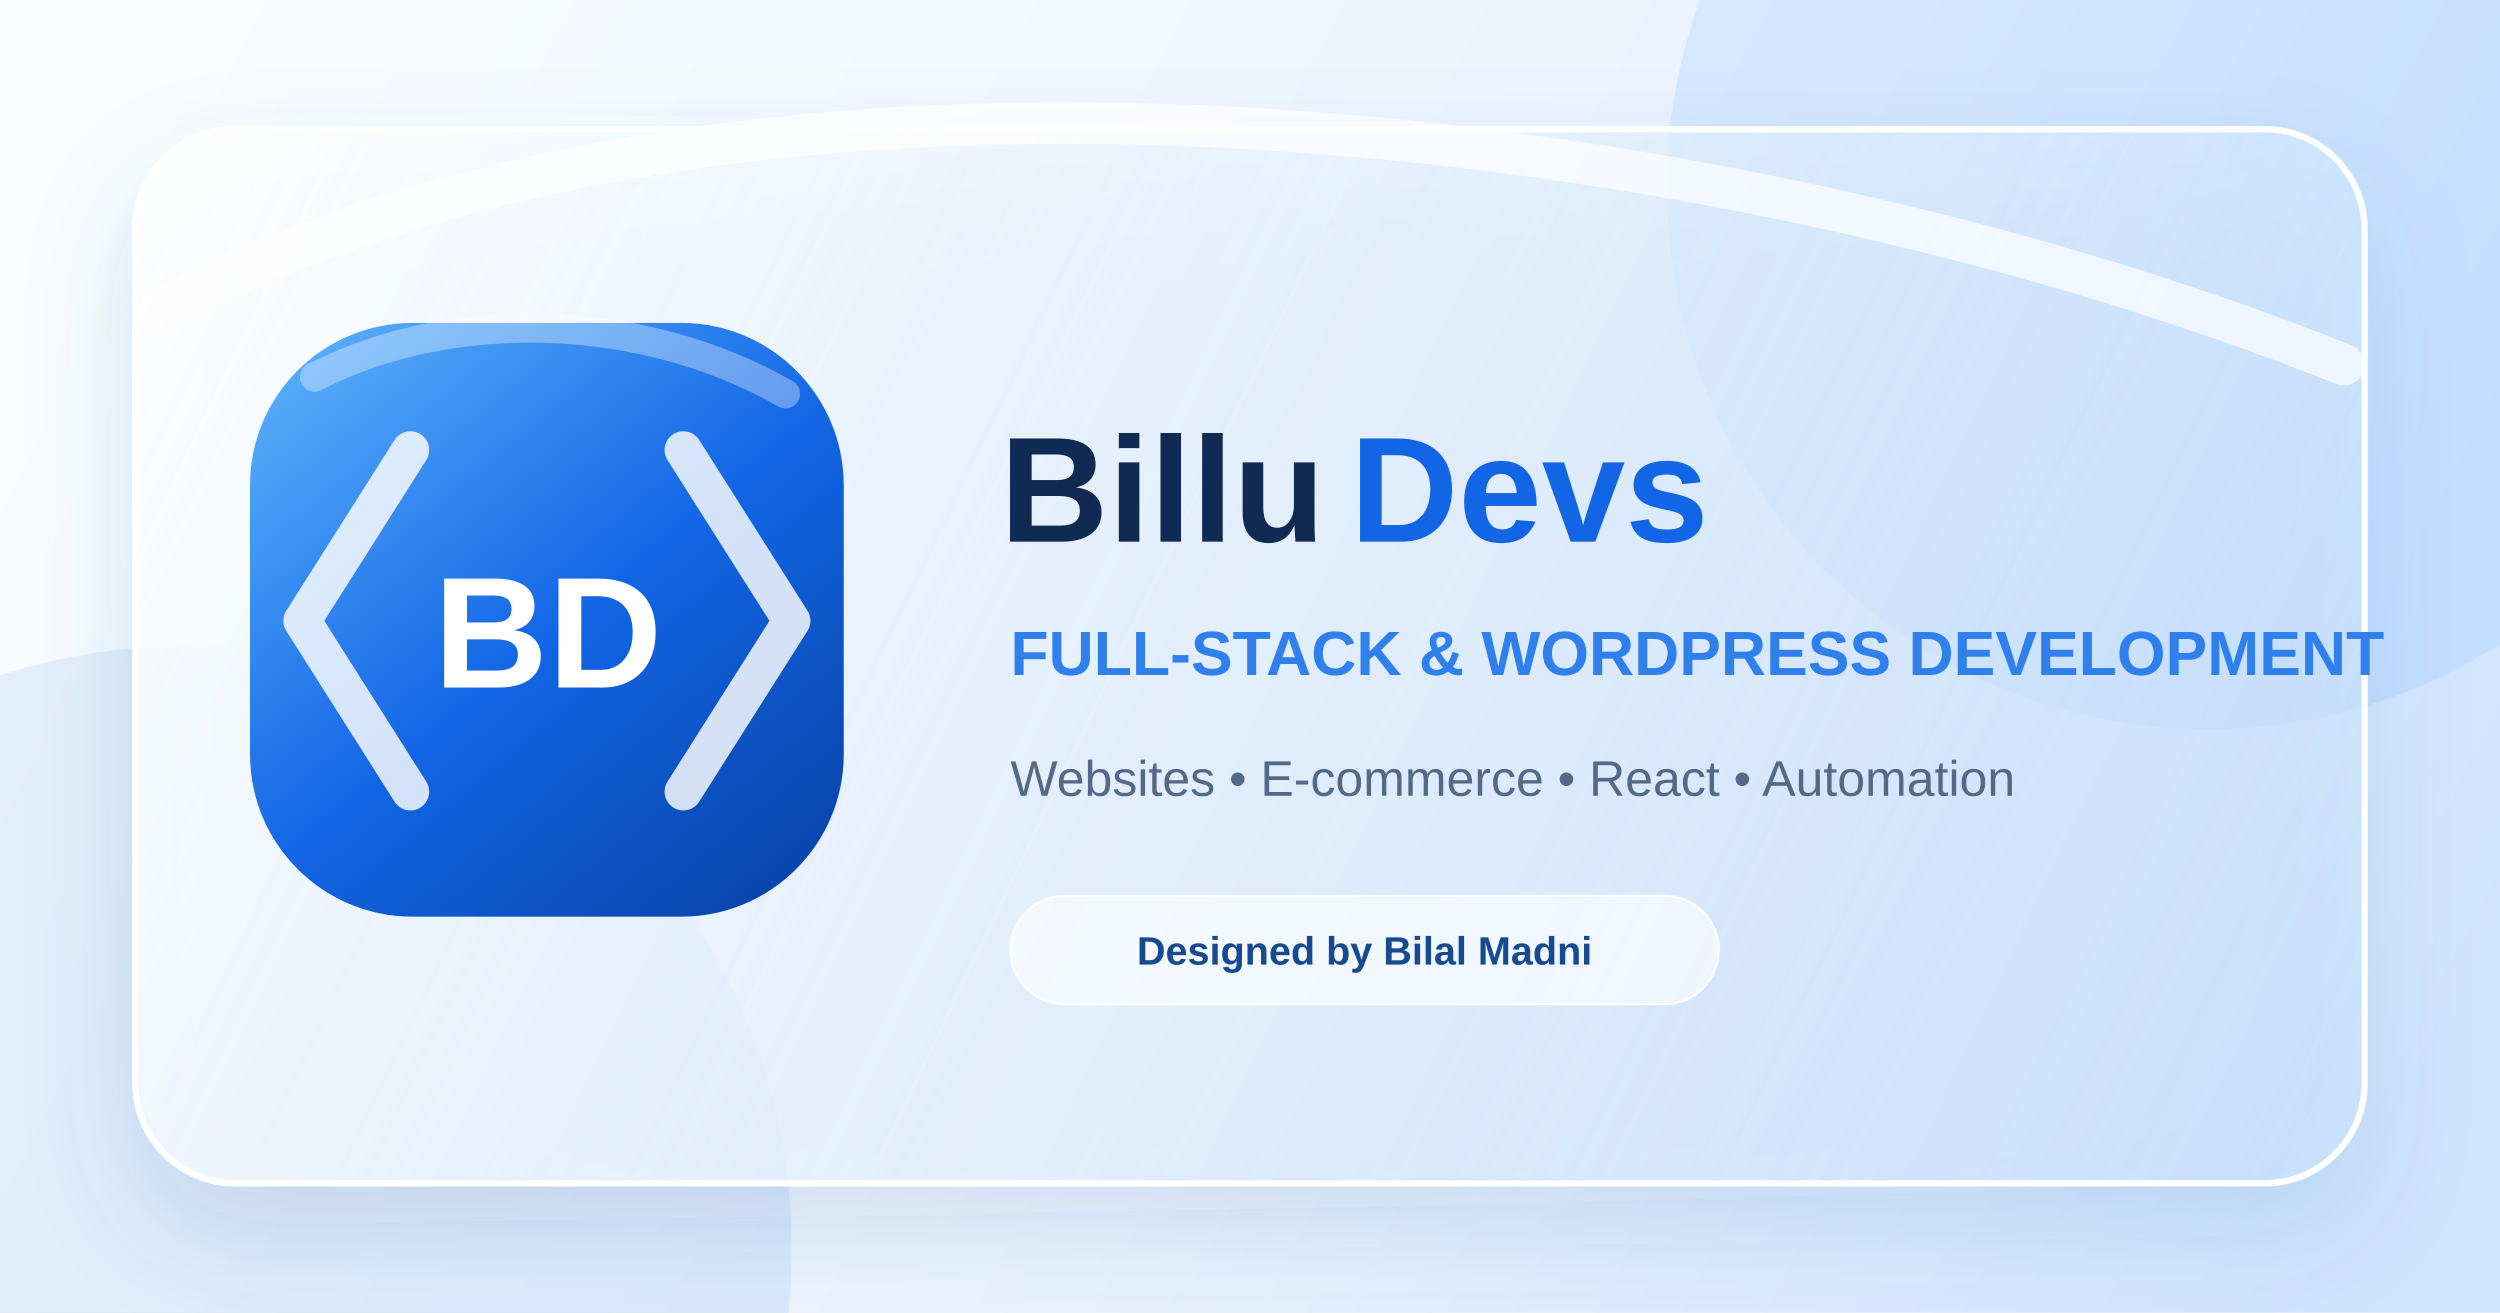
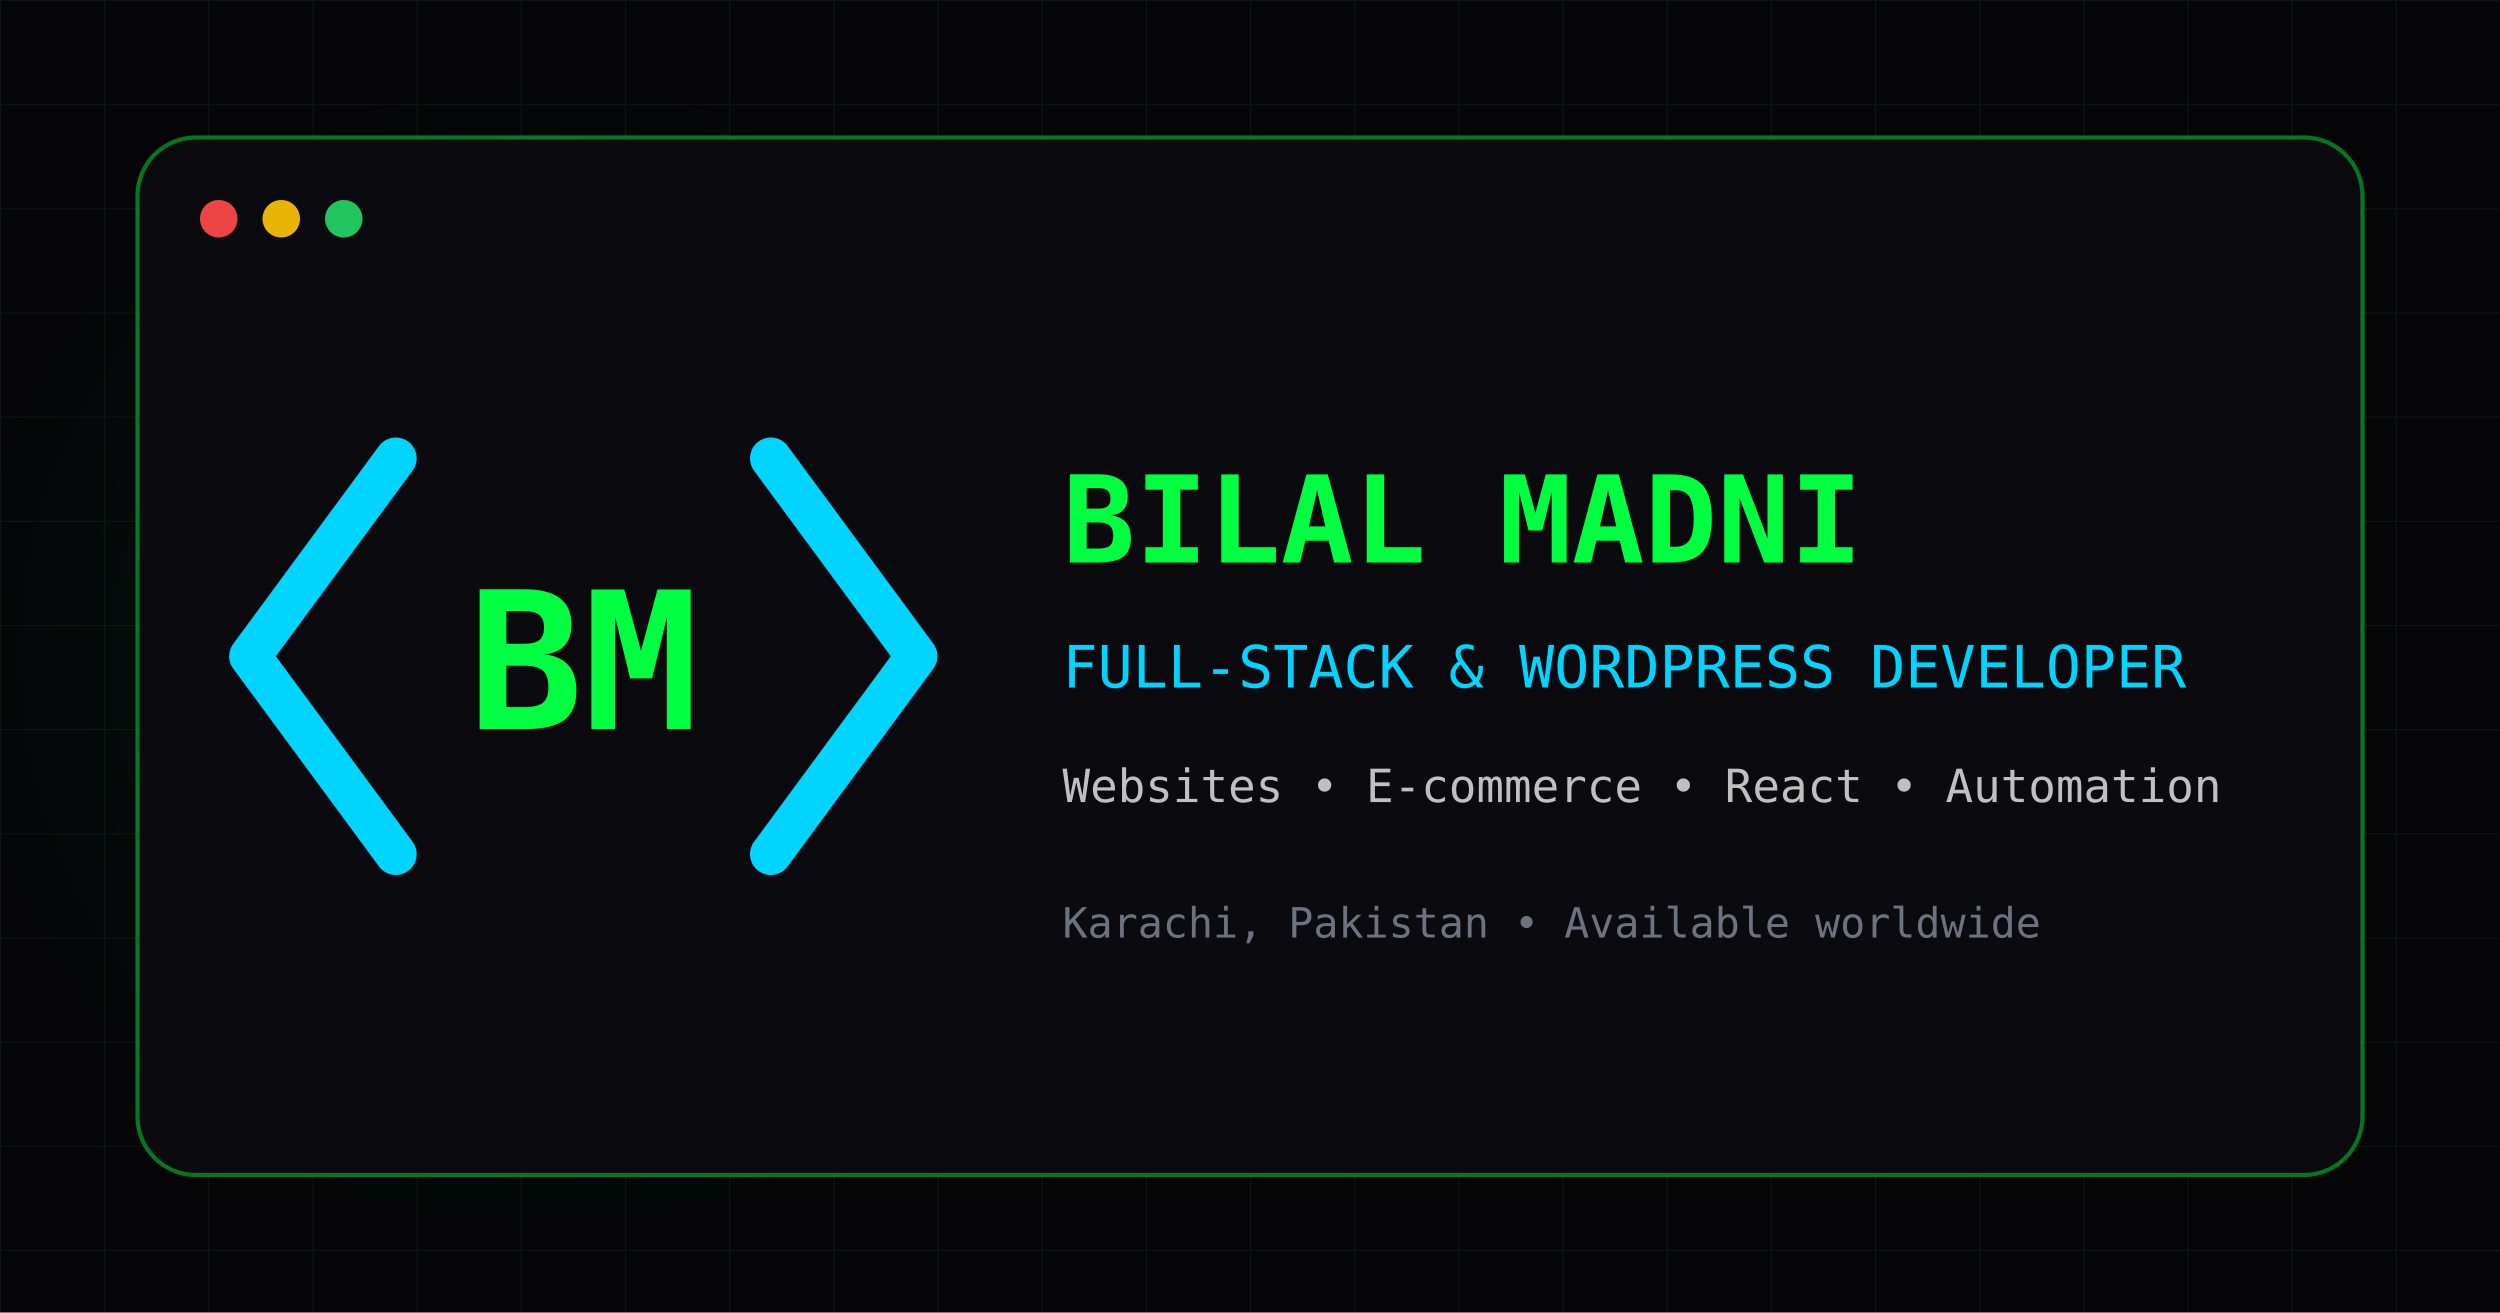
<svg xmlns="http://www.w3.org/2000/svg" viewBox="0 0 1200 630" role="img" aria-labelledby="title desc">
  <defs>
-     <linearGradient id="page" x1="70" y1="40" x2="1130" y2="590" gradientUnits="userSpaceOnUse">
-       <stop stop-color="#fafdff" />
-       <stop offset=".55" stop-color="#eaf3ff" />
-       <stop offset="1" stop-color="#cfe4ff" />
-     </linearGradient>
-     <linearGradient id="brand" x1="112" y1="145" x2="386" y2="475" gradientUnits="userSpaceOnUse">
-       <stop stop-color="#66bbff" />
-       <stop offset=".52" stop-color="#1265e5" />
-       <stop offset="1" stop-color="#063d9c" />
-     </linearGradient>
-     <linearGradient id="glass" x1="75" y1="70" x2="1100" y2="560" gradientUnits="userSpaceOnUse">
-       <stop stop-color="white" stop-opacity=".9" />
-       <stop offset="1" stop-color="#c9e2ff" stop-opacity=".55" />
-     </linearGradient>
-     <filter id="shadow" x="-20%" y="-25%" width="150%" height="170%">
-       <feDropShadow dx="0" dy="24" stdDeviation="25" flood-color="#2d609d" flood-opacity=".18" />
-     </filter>
+     <pattern id="grid" width="50" height="50" patternUnits="userSpaceOnUse">
+       <path d="M50 0H0v50" fill="none" stroke="#00ff41" stroke-opacity=".08" />
+     </pattern>
+     <radialGradient id="glow">
+       <stop stop-color="#00ff41" stop-opacity=".18" />
+       <stop offset="1" stop-color="#050508" stop-opacity="0" />
+     </radialGradient>
  </defs>
-   <rect width="1200" height="630" fill="url(#page)" />
-   <circle cx="1060" cy="90" r="260" fill="#7dbaff" fill-opacity=".18" />
-   <circle cx="90" cy="600" r="290" fill="#2f80ed" fill-opacity=".1" />
-   <rect x="65" y="62" width="1070" height="506" rx="48" fill="url(#glass)" stroke="white" stroke-width="3" filter="url(#shadow)" />
-   <path d="M75 150c280-150 750-95 1050 25" fill="none" stroke="white" stroke-opacity=".7" stroke-width="20" stroke-linecap="round" />
-   <rect x="120" y="155" width="285" height="285" rx="78" fill="url(#brand)" />
-   <path d="M197 216 145 298l52 82M328 216l52 82-52 82" fill="none" stroke="white" stroke-opacity=".82" stroke-width="18" stroke-linecap="round" stroke-linejoin="round" />
-   <text x="263" y="330" text-anchor="middle" fill="white" font-family="Arial, sans-serif" font-size="76" font-weight="800">BD</text>
-   <path d="M151 181c66-34 158-31 226 8" fill="none" stroke="white" stroke-opacity=".34" stroke-width="14" stroke-linecap="round" />
-   <text x="480" y="260" fill="#102a54" font-family="Arial, sans-serif" font-size="72" font-weight="800">Billu</text>
-   <text x="648" y="260" fill="#1265e5" font-family="Arial, sans-serif" font-size="72" font-weight="800">Devs</text>
-   <text x="485" y="324" fill="#2f80ed" font-family="Arial, sans-serif" font-size="30" font-weight="700">FULL-STACK &amp; WORDPRESS DEVELOPMENT</text>
-   <text x="485" y="382" fill="#536987" font-family="Arial, sans-serif" font-size="24">Websites • E-commerce • React • Automation</text>
-   <rect x="485" y="430" width="340" height="52" rx="26" fill="white" fill-opacity=".62" stroke="white" />
-   <text x="655" y="463" text-anchor="middle" fill="#164b92" font-family="Arial, sans-serif" font-size="19" font-weight="700">Designed by Bilal Madni</text>
+   <rect width="1200" height="630" fill="#050508" />
+   <rect width="1200" height="630" fill="url(#grid)" />
+   <circle cx="260" cy="315" r="300" fill="url(#glow)" />
+   <rect x="66" y="66" width="1068" height="498" rx="28" fill="#0a0a0f" stroke="#00ff41" stroke-opacity=".45" stroke-width="2" />
+   <circle cx="105" cy="105" r="9" fill="#ef4444" />
+   <circle cx="135" cy="105" r="9" fill="#eab308" />
+   <circle cx="165" cy="105" r="9" fill="#22c55e" />
+   <path d="M190 220 120 315l70 95M370 220l70 95-70 95" fill="none" stroke="#00d4ff" stroke-width="20" stroke-linecap="round" stroke-linejoin="round" />
+   <text x="280" y="350" text-anchor="middle" fill="#00ff41" font-family="monospace" font-size="92" font-weight="700">BM</text>
+   <text x="510" y="270" fill="#00ff41" font-family="monospace" font-size="58" font-weight="700">BILAL MADNI</text>
+   <text x="510" y="330" fill="#00d4ff" font-family="monospace" font-size="28">FULL-STACK &amp; WORDPRESS DEVELOPER</text>
+   <text x="510" y="385" fill="#c0c0c0" font-family="monospace" font-size="22">Websites • E-commerce • React • Automation</text>
+   <text x="510" y="450" fill="#6b7280" font-family="monospace" font-size="20">Karachi, Pakistan • Available worldwide</text>
</svg>
